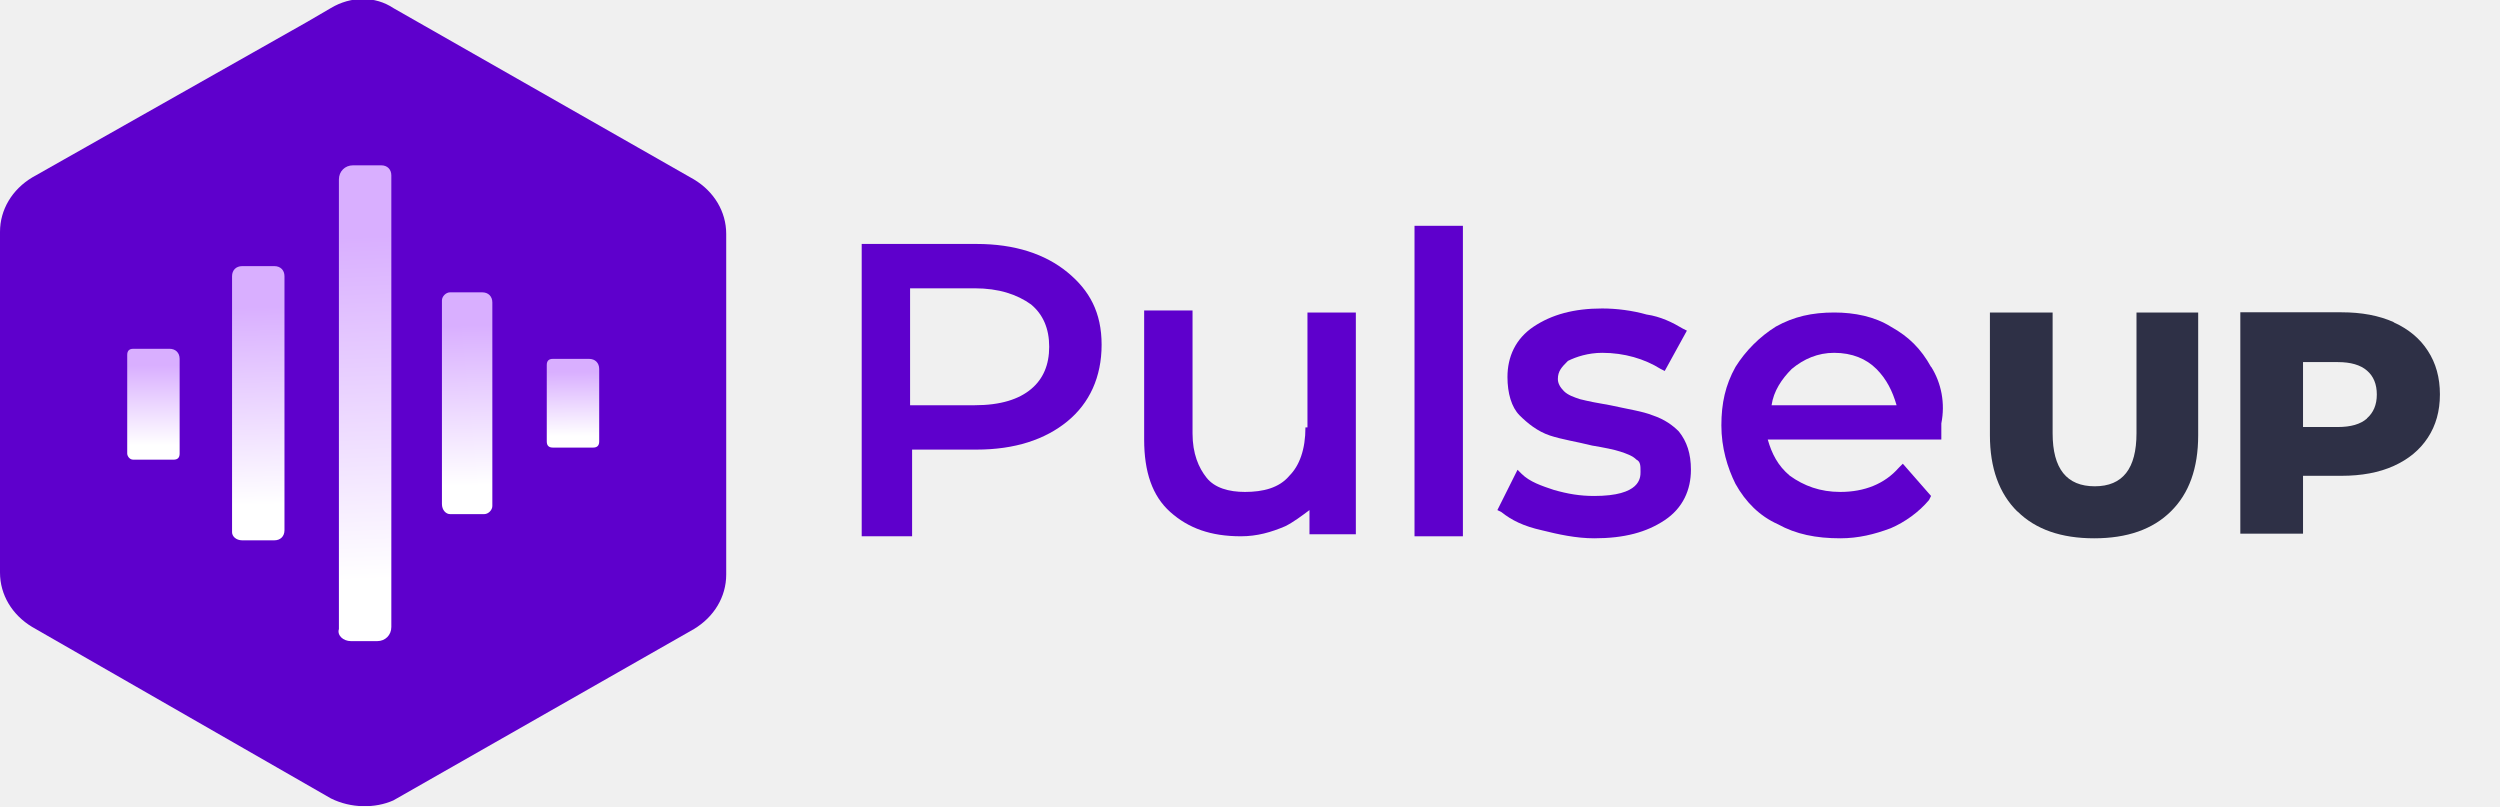
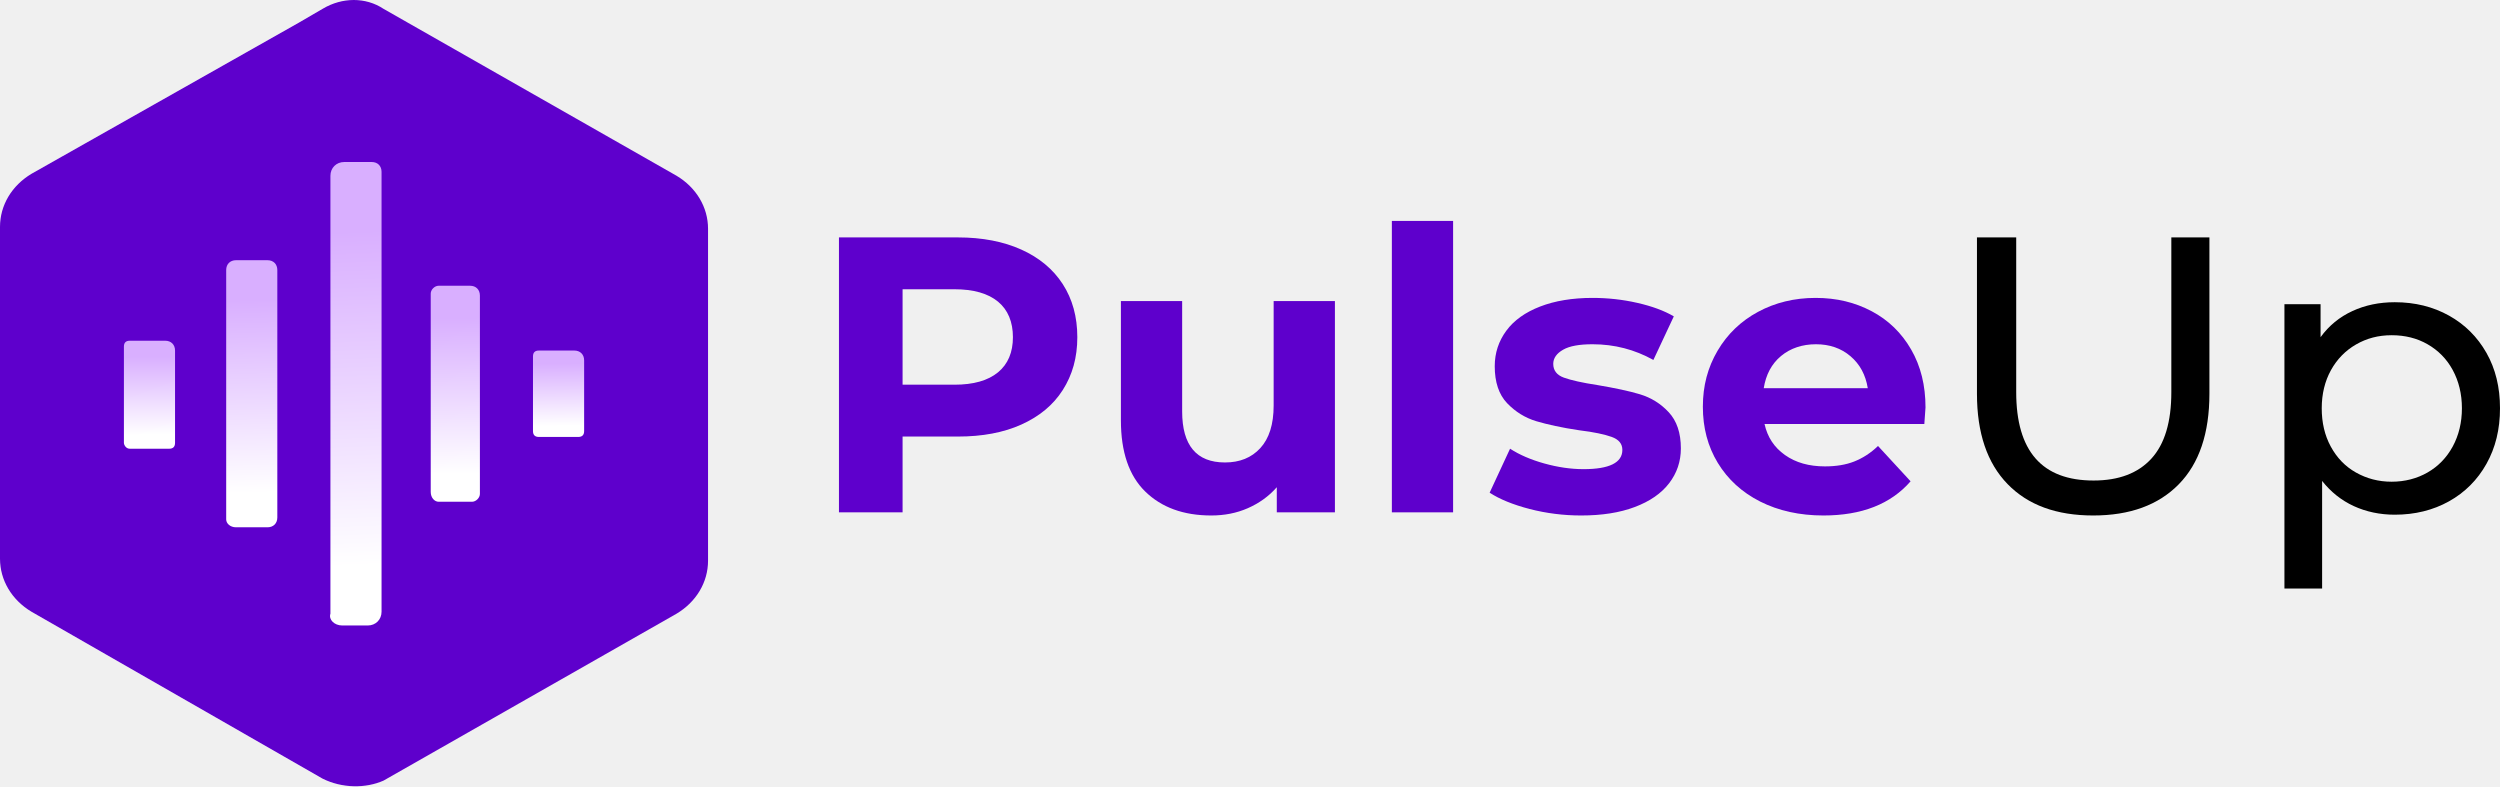
- <svg xmlns="http://www.w3.org/2000/svg" width="124" height="40" viewBox="0 0 124 40" fill="none">
-   <g clip-path="url(#clip0_151_2)">
-     <mask id="mask0_151_2" style="mask-type:luminance" maskUnits="userSpaceOnUse" x="0" y="0" width="124" height="40">
-       <path d="M124 0H0V40H124V0Z" fill="white" />
-     </mask>
-     <g mask="url(#mask0_151_2)">
-       <mask id="mask1_151_2" style="mask-type:luminance" maskUnits="userSpaceOnUse" x="0" y="0" width="124" height="40">
-         <path d="M124 0H0V40H124V0Z" fill="white" />
-       </mask>
-       <g mask="url(#mask1_151_2)">
-         <path d="M16.41 39.6L1.6 31.1C0.6 30.5 0 29.5 0 28.4V11.5C0 10.4 0.6 9.4 1.6 8.8L15.21 1.1L16.41 0.4C17.41 -0.2 18.61 -0.2 19.51 0.4L34.42 8.9C35.42 9.5 36.02 10.5 36.02 11.6V28.5C36.02 29.6 35.42 30.6 34.42 31.2L19.51 39.7C18.61 40.1 17.41 40.1 16.41 39.6Z" fill="#5E00CC" />
-         <path d="M27.42 22.2H29.42C29.62 22.2 29.72 22.1 29.72 21.9V18.3C29.72 18 29.52 17.8 29.22 17.8H27.42C27.22 17.8 27.12 17.9 27.12 18.1V21.9C27.12 22.1 27.22 22.2 27.42 22.2Z" fill="url(#paint0_linear_151_2)" />
-         <path d="M22.32 25.5H24.02C24.22 25.5 24.42 25.3 24.42 25.1V15C24.42 14.7 24.22 14.5 23.92 14.5H22.32C22.12 14.5 21.92 14.7 21.92 14.9V25C21.92 25.3 22.12 25.5 22.32 25.5Z" fill="url(#paint1_linear_151_2)" />
-         <path d="M17.41 31.8H18.71C19.11 31.8 19.41 31.5 19.41 31.1V8.7C19.41 8.4 19.21 8.2 18.91 8.2H17.51C17.11 8.2 16.81 8.5 16.81 8.9V31.2C16.71 31.5 17.01 31.8 17.41 31.8Z" fill="url(#paint2_linear_151_2)" />
-         <path d="M12.01 26.8H13.61C13.91 26.8 14.11 26.6 14.11 26.3V13.7C14.11 13.4 13.91 13.2 13.61 13.2H12.01C11.71 13.2 11.51 13.4 11.51 13.7V26.4C11.51 26.6 11.71 26.8 12.01 26.8Z" fill="url(#paint3_linear_151_2)" />
-         <path d="M6.61 22.8H8.61C8.81 22.8 8.91 22.7 8.91 22.5V17.8C8.91 17.5 8.71 17.3 8.41 17.3H6.61C6.41 17.3 6.31 17.4 6.31 17.6V22.5C6.31 22.6 6.41 22.8 6.61 22.8Z" fill="url(#paint4_linear_151_2)" />
-         <path d="M52.94 13.5C51.84 12.6 50.34 12.1 48.44 12.1H42.74V26.6H45.24V22.3H48.44C50.34 22.3 51.84 21.8 52.94 20.9C54.04 20 54.64 18.7 54.64 17.1C54.64 15.5 54.04 14.4 52.94 13.5ZM52.04 17.2C52.04 18.1 51.74 18.8 51.14 19.3C50.54 19.8 49.64 20.1 48.34 20.1H45.14V14.3H48.34C49.54 14.3 50.44 14.6 51.14 15.1C51.74 15.6 52.04 16.3 52.04 17.2Z" fill="#5E00CC" />
-         <path d="M64.75 21.2C64.75 22.3 64.45 23.1 63.95 23.6C63.45 24.2 62.65 24.4 61.75 24.4C60.95 24.4 60.25 24.2 59.85 23.7C59.45 23.2 59.15 22.5 59.15 21.5V15.4H56.75V21.8C56.75 23.4 57.15 24.6 58.05 25.4C58.95 26.2 60.05 26.6 61.55 26.6C62.35 26.6 63.05 26.4 63.75 26.1C64.15 25.9 64.55 25.6 64.95 25.3V26.5H67.25V15.5H64.85V21.2H64.75Z" fill="#5E00CC" />
-         <path d="M72.56 11.2H70.16V26.6H72.56V11.2Z" fill="#5E00CC" />
-         <path d="M81.97 20.6C81.47 20.4 80.77 20.3 79.87 20.1C79.27 20 78.77 19.9 78.37 19.8C78.07 19.7 77.77 19.6 77.57 19.4C77.37 19.2 77.27 19 77.27 18.8C77.27 18.4 77.47 18.2 77.77 17.9C78.17 17.7 78.77 17.5 79.47 17.5C80.57 17.5 81.57 17.8 82.37 18.3L82.57 18.4L83.67 16.4L83.47 16.3C82.97 16 82.37 15.7 81.67 15.6C80.97 15.4 80.17 15.3 79.47 15.3C78.07 15.3 76.97 15.6 76.07 16.2C75.17 16.8 74.77 17.7 74.77 18.7C74.77 19.5 74.97 20.2 75.37 20.6C75.77 21 76.27 21.4 76.87 21.6C77.47 21.8 78.17 21.9 78.97 22.1C79.57 22.2 80.07 22.3 80.37 22.4C80.67 22.5 80.97 22.6 81.17 22.8C81.37 22.9 81.37 23.1 81.37 23.4C81.37 23.7 81.37 24.6 79.07 24.6C78.37 24.6 77.77 24.5 77.07 24.3C76.47 24.1 75.87 23.9 75.47 23.5L75.27 23.3L74.27 25.3L74.47 25.4C74.97 25.8 75.57 26.1 76.47 26.3C77.27 26.5 78.17 26.7 79.07 26.7C80.57 26.7 81.67 26.4 82.57 25.8C83.47 25.2 83.87 24.3 83.87 23.3C83.87 22.5 83.67 21.9 83.27 21.4C82.97 21.1 82.57 20.8 81.97 20.6Z" fill="#5E00CC" />
-         <path d="M95.78 18.2C95.28 17.3 94.68 16.7 93.78 16.2C92.98 15.7 91.98 15.5 90.98 15.5C89.88 15.5 88.98 15.7 88.08 16.2C87.28 16.7 86.58 17.4 86.08 18.2C85.58 19.1 85.38 20 85.38 21.1C85.38 22.2 85.68 23.2 86.08 24C86.58 24.9 87.28 25.6 88.18 26C89.08 26.5 90.08 26.7 91.28 26.7C92.18 26.7 92.98 26.5 93.78 26.2C94.48 25.9 95.18 25.4 95.68 24.8L95.78 24.6L94.38 23L94.18 23.2C93.48 24 92.48 24.4 91.28 24.4C90.28 24.4 89.48 24.1 88.78 23.6C88.18 23.1 87.88 22.5 87.68 21.8H96.29V21C96.49 20 96.29 19 95.79 18.2H95.78ZM87.87 20.1C87.97 19.4 88.37 18.8 88.87 18.3C89.47 17.8 90.17 17.5 90.97 17.5C91.87 17.5 92.57 17.8 93.07 18.3C93.57 18.8 93.87 19.4 94.07 20.1H87.86H87.87Z" fill="#5E00CC" />
-         <path d="M100.06 25.37C99.16 24.48 98.7 23.22 98.7 21.59V15.5H101.81V21.49C101.81 23.25 102.51 24.12 103.9 24.12C105.29 24.12 105.97 23.24 105.97 21.49V15.5H109.03V21.59C109.03 23.22 108.58 24.48 107.67 25.37C106.77 26.26 105.5 26.7 103.87 26.7C102.24 26.7 100.97 26.26 100.07 25.37H100.06Z" fill="#2E3046" />
-         <path d="M118.73 15.99C119.46 16.32 120.03 16.79 120.42 17.4C120.82 18.01 121.02 18.73 121.02 19.56C121.02 20.39 120.82 21.1 120.42 21.71C120.02 22.32 119.46 22.78 118.73 23.11C118 23.44 117.13 23.6 116.14 23.6H114.23V26.47H111.12V15.49H116.14C117.13 15.49 118 15.65 118.73 15.98V15.99ZM117.4 20.75C117.72 20.47 117.89 20.08 117.89 19.57C117.89 19.06 117.73 18.66 117.4 18.38C117.08 18.1 116.59 17.96 115.96 17.96H114.23V21.18H115.96C116.6 21.18 117.08 21.04 117.4 20.76V20.75Z" fill="#2E3046" />
-       </g>
-     </g>
+ <svg xmlns="http://www.w3.org/2000/svg" width="124" height="39" viewBox="0 0 124 39" fill="none">
+   <g clip-path="url(#clip0_157_57)">
+     <path d="M15.981 38.62L1.558 30.341C0.584 29.757 0 28.782 0 27.711V11.25C0 10.179 0.584 9.205 1.558 8.62L14.812 1.12L15.981 0.438C16.955 -0.146 18.123 -0.146 19 0.438L33.52 8.718C34.494 9.302 35.078 10.276 35.078 11.347V27.808C35.078 28.88 34.494 29.854 33.52 30.438L19 38.718C18.123 39.107 16.955 39.107 15.981 38.62Z" fill="white" />
+     <path d="M26.703 21.672H28.651C28.846 21.672 28.943 21.575 28.943 21.38V17.873C28.943 17.581 28.748 17.386 28.456 17.386H26.703C26.509 17.386 26.411 17.484 26.411 17.678V21.38C26.411 21.575 26.509 21.672 26.703 21.672Z" fill="url(#paint0_linear_157_57)" />
+     <path d="M21.736 24.886H23.392C23.587 24.886 23.781 24.692 23.781 24.497V14.659C23.781 14.367 23.587 14.172 23.294 14.172H21.736C21.541 14.172 21.347 14.367 21.347 14.562V24.399C21.347 24.692 21.541 24.886 21.736 24.886Z" fill="url(#paint1_linear_157_57)" />
+     <path d="M16.955 31.023H18.221C18.61 31.023 18.902 30.73 18.902 30.341V8.523C18.902 8.231 18.708 8.036 18.416 8.036H17.052C16.663 8.036 16.37 8.328 16.37 8.718V30.438C16.273 30.73 16.565 31.023 16.955 31.023Z" fill="url(#paint2_linear_157_57)" />
+     <path d="M11.696 26.152H13.254C13.546 26.152 13.741 25.958 13.741 25.666V13.393C13.741 13.101 13.546 12.906 13.254 12.906H11.696C11.404 12.906 11.209 13.101 11.209 13.393V25.763C11.209 25.958 11.404 26.152 11.696 26.152Z" fill="url(#paint3_linear_157_57)" />
+     <path d="M6.437 22.256H8.384C8.579 22.256 8.677 22.159 8.677 21.964V17.386C8.677 17.094 8.482 16.899 8.19 16.899H6.437C6.242 16.899 6.145 16.997 6.145 17.192V21.964C6.145 22.062 6.242 22.256 6.437 22.256Z" fill="url(#paint4_linear_157_57)" />
+     <path d="M50.659 12.38C51.545 12.779 52.237 13.354 52.714 14.094C53.191 14.834 53.435 15.711 53.435 16.724C53.435 17.737 53.191 18.594 52.714 19.344C52.237 20.094 51.545 20.659 50.659 21.058C49.773 21.458 48.721 21.653 47.514 21.653H44.768V25.412H41.612V11.776H47.514C48.721 11.776 49.773 11.98 50.659 12.38ZM49.501 18.468C49.997 18.058 50.241 17.474 50.241 16.724C50.241 15.974 49.997 15.37 49.501 14.961C49.004 14.552 48.283 14.347 47.339 14.347H44.768V19.081H47.339C48.283 19.081 49.004 18.877 49.501 18.468Z" fill="#5E00CC" />
+     <path d="M66.212 14.932V25.412H63.329V24.166C62.93 24.623 62.443 24.964 61.888 25.208C61.333 25.451 60.729 25.568 60.077 25.568C58.703 25.568 57.612 25.169 56.804 24.38C55.996 23.591 55.597 22.412 55.597 20.854V14.932H58.635V20.406C58.635 22.091 59.346 22.938 60.758 22.938C61.489 22.938 62.073 22.704 62.511 22.227C62.949 21.75 63.173 21.049 63.173 20.114V14.932H66.212Z" fill="#5E00CC" />
+     <path d="M69.036 10.958H72.074V25.412H69.036V10.958Z" fill="#5E00CC" />
+     <path d="M75.872 25.247C75.045 25.032 74.382 24.76 73.886 24.438L74.899 22.256C75.366 22.558 75.931 22.802 76.593 22.987C77.255 23.172 77.908 23.27 78.541 23.27C79.826 23.27 80.469 22.948 80.469 22.315C80.469 22.013 80.294 21.799 79.943 21.672C79.593 21.546 79.057 21.429 78.326 21.341C77.47 21.214 76.759 21.058 76.204 20.893C75.648 20.727 75.162 20.425 74.752 19.997C74.343 19.568 74.139 18.955 74.139 18.166C74.139 17.503 74.334 16.919 74.714 16.403C75.093 15.886 75.658 15.487 76.388 15.205C77.119 14.922 77.986 14.776 78.989 14.776C79.729 14.776 80.469 14.854 81.199 15.02C81.93 15.185 82.543 15.409 83.021 15.692L82.008 17.854C81.082 17.338 80.079 17.075 78.989 17.075C78.336 17.075 77.849 17.162 77.528 17.347C77.207 17.532 77.041 17.766 77.041 18.049C77.041 18.37 77.216 18.604 77.567 18.73C77.918 18.857 78.473 18.984 79.242 19.101C80.099 19.247 80.8 19.393 81.346 19.558C81.891 19.724 82.368 20.016 82.767 20.445C83.166 20.873 83.371 21.468 83.371 22.237C83.371 22.89 83.176 23.464 82.787 23.971C82.397 24.477 81.832 24.867 81.082 25.149C80.333 25.432 79.446 25.568 78.424 25.568C77.557 25.568 76.7 25.461 75.872 25.247Z" fill="#5E00CC" />
+     <path d="M95.447 21.029H87.52C87.666 21.682 87.997 22.188 88.533 22.568C89.068 22.948 89.73 23.133 90.519 23.133C91.065 23.133 91.552 23.055 91.97 22.89C92.389 22.724 92.788 22.471 93.149 22.12L94.765 23.873C93.782 25.003 92.34 25.568 90.441 25.568C89.263 25.568 88.211 25.334 87.305 24.877C86.4 24.419 85.699 23.776 85.202 22.958C84.705 22.14 84.462 21.214 84.462 20.172C84.462 19.13 84.705 18.224 85.192 17.396C85.679 16.568 86.351 15.925 87.198 15.468C88.046 15.01 89 14.776 90.052 14.776C91.103 14.776 92.009 15 92.837 15.438C93.665 15.877 94.317 16.51 94.794 17.338C95.272 18.166 95.505 19.12 95.505 20.211C95.505 20.25 95.486 20.523 95.447 21.029ZM88.338 17.659C87.87 18.049 87.588 18.584 87.481 19.256H92.642C92.535 18.594 92.253 18.068 91.785 17.669C91.318 17.27 90.743 17.075 90.071 17.075C89.399 17.075 88.805 17.27 88.338 17.659Z" fill="#5E00CC" />
+     <path d="M99.576 24.01C98.563 22.968 98.057 21.477 98.057 19.529V11.776H100.004V19.451C100.004 22.373 101.28 23.834 103.841 23.834C105.088 23.834 106.042 23.474 106.704 22.753C107.367 22.032 107.698 20.932 107.698 19.451V11.776H109.587V19.529C109.587 21.487 109.081 22.987 108.068 24.019C107.055 25.052 105.643 25.568 103.822 25.568C102.001 25.568 100.589 25.052 99.576 24.01Z" fill="black" />
+     <path d="M121.468 15.653C122.257 16.091 122.881 16.714 123.328 17.503C123.777 18.292 124 19.208 124 20.25C124 21.292 123.777 22.208 123.328 23.006C122.881 23.805 122.257 24.428 121.468 24.867C120.68 25.305 119.784 25.529 118.781 25.529C118.04 25.529 117.359 25.383 116.745 25.101C116.132 24.818 115.606 24.399 115.177 23.854V29.192H113.308V15.088H115.1V16.724C115.518 16.149 116.044 15.721 116.677 15.429C117.31 15.136 118.011 14.99 118.781 14.99C119.784 14.99 120.68 15.214 121.468 15.653ZM120.407 23.435C120.933 23.133 121.352 22.704 121.654 22.149C121.955 21.594 122.111 20.961 122.111 20.25C122.111 19.539 121.955 18.906 121.654 18.351C121.352 17.795 120.933 17.377 120.407 17.075C119.881 16.773 119.287 16.627 118.625 16.627C117.963 16.627 117.388 16.782 116.862 17.084C116.336 17.386 115.917 17.815 115.615 18.36C115.314 18.906 115.158 19.539 115.158 20.25C115.158 20.961 115.304 21.594 115.606 22.149C115.908 22.704 116.317 23.133 116.852 23.435C117.388 23.737 117.972 23.893 118.625 23.893C119.277 23.893 119.881 23.737 120.407 23.435Z" fill="black" />
+     <path d="M15.999 38.621L1.561 30.342C0.585 29.758 0 28.784 0 27.712V11.25C0 10.179 0.585 9.205 1.561 8.62L14.828 1.12L15.999 0.438C16.974 -0.146 18.145 -0.146 19.023 0.438L33.558 8.718C34.534 9.302 35.119 10.276 35.119 11.348V27.809C35.119 28.881 34.534 29.855 33.558 30.439L19.023 38.719C18.145 39.108 16.974 39.108 15.999 38.621Z" fill="#5E00CC" />
+     <path d="M26.729 21.673H28.68C28.875 21.673 28.973 21.575 28.973 21.381V17.874C28.973 17.582 28.778 17.387 28.485 17.387H26.729C26.534 17.387 26.436 17.484 26.436 17.679V21.381C26.436 21.575 26.534 21.673 26.729 21.673Z" fill="url(#paint5_linear_157_57)" />
+     <path d="M21.754 24.887H23.413C23.608 24.887 23.803 24.692 23.803 24.498V14.66C23.803 14.367 23.608 14.173 23.315 14.173H21.754C21.559 14.173 21.364 14.367 21.364 14.562V24.4C21.364 24.692 21.559 24.887 21.754 24.887Z" fill="url(#paint6_linear_157_57)" />
+     <path d="M16.974 31.024H18.242C18.633 31.024 18.925 30.732 18.925 30.342V8.523C18.925 8.231 18.73 8.036 18.438 8.036H17.072C16.682 8.036 16.389 8.328 16.389 8.718V30.439C16.291 30.732 16.584 31.024 16.974 31.024Z" fill="url(#paint7_linear_157_57)" />
+     <path d="M11.707 26.154H13.267C13.56 26.154 13.755 25.959 13.755 25.667V13.393C13.755 13.101 13.56 12.906 13.267 12.906H11.707C11.414 12.906 11.219 13.101 11.219 13.393V25.764C11.219 25.959 11.414 26.154 11.707 26.154Z" fill="url(#paint8_linear_157_57)" />
+     <path d="M6.438 22.257H8.389C8.584 22.257 8.682 22.16 8.682 21.965V17.387C8.682 17.095 8.487 16.9 8.194 16.9H6.438C6.243 16.9 6.146 16.997 6.146 17.192V21.965C6.146 22.062 6.243 22.257 6.438 22.257Z" fill="url(#paint9_linear_157_57)" />
  </g>
  <defs>
-     <linearGradient id="paint0_linear_151_2" x1="28.41" y1="18.45" x2="28.43" y2="21.63" gradientUnits="userSpaceOnUse">
+     <linearGradient id="paint0_linear_157_57" x1="27.197" y1="18.028" x2="27.22" y2="21.126" gradientUnits="userSpaceOnUse">
+       <stop stop-color="#5E00CC" />
+       <stop offset="1" stop-color="#B16FFF" />
+     </linearGradient>
+     <linearGradient id="paint1_linear_157_57" x1="22.102" y1="15.777" x2="22.25" y2="23.519" gradientUnits="userSpaceOnUse">
+       <stop stop-color="#5E00CC" />
+       <stop offset="1" stop-color="#B16FFF" />
+     </linearGradient>
+     <linearGradient id="paint2_linear_157_57" x1="17.143" y1="11.479" x2="17.789" y2="28.07" gradientUnits="userSpaceOnUse">
+       <stop stop-color="#5E00CC" />
+       <stop offset="1" stop-color="#B16FFF" />
+     </linearGradient>
+     <linearGradient id="paint3_linear_157_57" x1="11.995" y1="14.89" x2="12.211" y2="24.461" gradientUnits="userSpaceOnUse">
+       <stop stop-color="#5E00CC" />
+       <stop offset="1" stop-color="#B16FFF" />
+     </linearGradient>
+     <linearGradient id="paint4_linear_157_57" x1="6.931" y1="17.702" x2="6.966" y2="21.574" gradientUnits="userSpaceOnUse">
+       <stop stop-color="#5E00CC" />
+       <stop offset="1" stop-color="#B16FFF" />
+     </linearGradient>
+     <linearGradient id="paint5_linear_157_57" x1="27.224" y1="18.029" x2="27.247" y2="21.127" gradientUnits="userSpaceOnUse">
      <stop stop-color="#D9AFFF" />
      <stop offset="1" stop-color="white" />
    </linearGradient>
-     <linearGradient id="paint1_linear_151_2" x1="23.1" y1="16.14" x2="23.25" y2="24.09" gradientUnits="userSpaceOnUse">
+     <linearGradient id="paint6_linear_157_57" x1="22.121" y1="15.778" x2="22.268" y2="23.52" gradientUnits="userSpaceOnUse">
      <stop stop-color="#D9AFFF" />
      <stop offset="1" stop-color="white" />
    </linearGradient>
-     <linearGradient id="paint2_linear_151_2" x1="17.78" y1="11.73" x2="18.45" y2="28.76" gradientUnits="userSpaceOnUse">
+     <linearGradient id="paint7_linear_157_57" x1="17.163" y1="11.48" x2="17.808" y2="28.071" gradientUnits="userSpaceOnUse">
      <stop stop-color="#D9AFFF" />
      <stop offset="1" stop-color="white" />
    </linearGradient>
-     <linearGradient id="paint3_linear_151_2" x1="12.7" y1="15.23" x2="12.92" y2="25.05" gradientUnits="userSpaceOnUse">
+     <linearGradient id="paint8_linear_157_57" x1="12.006" y1="14.891" x2="12.222" y2="24.462" gradientUnits="userSpaceOnUse">
      <stop stop-color="#D9AFFF" />
      <stop offset="1" stop-color="white" />
    </linearGradient>
-     <linearGradient id="paint4_linear_151_2" x1="7.59" y1="18.12" x2="7.62" y2="22.09" gradientUnits="userSpaceOnUse">
+     <linearGradient id="paint9_linear_157_57" x1="6.933" y1="17.703" x2="6.968" y2="21.575" gradientUnits="userSpaceOnUse">
      <stop stop-color="#D9AFFF" />
      <stop offset="1" stop-color="white" />
    </linearGradient>
-     <clipPath id="clip0_151_2">
-       <rect width="124" height="40" fill="white" />
+     <clipPath id="clip0_157_57">
+       <rect width="124" height="39" fill="white" />
    </clipPath>
  </defs>
</svg>
